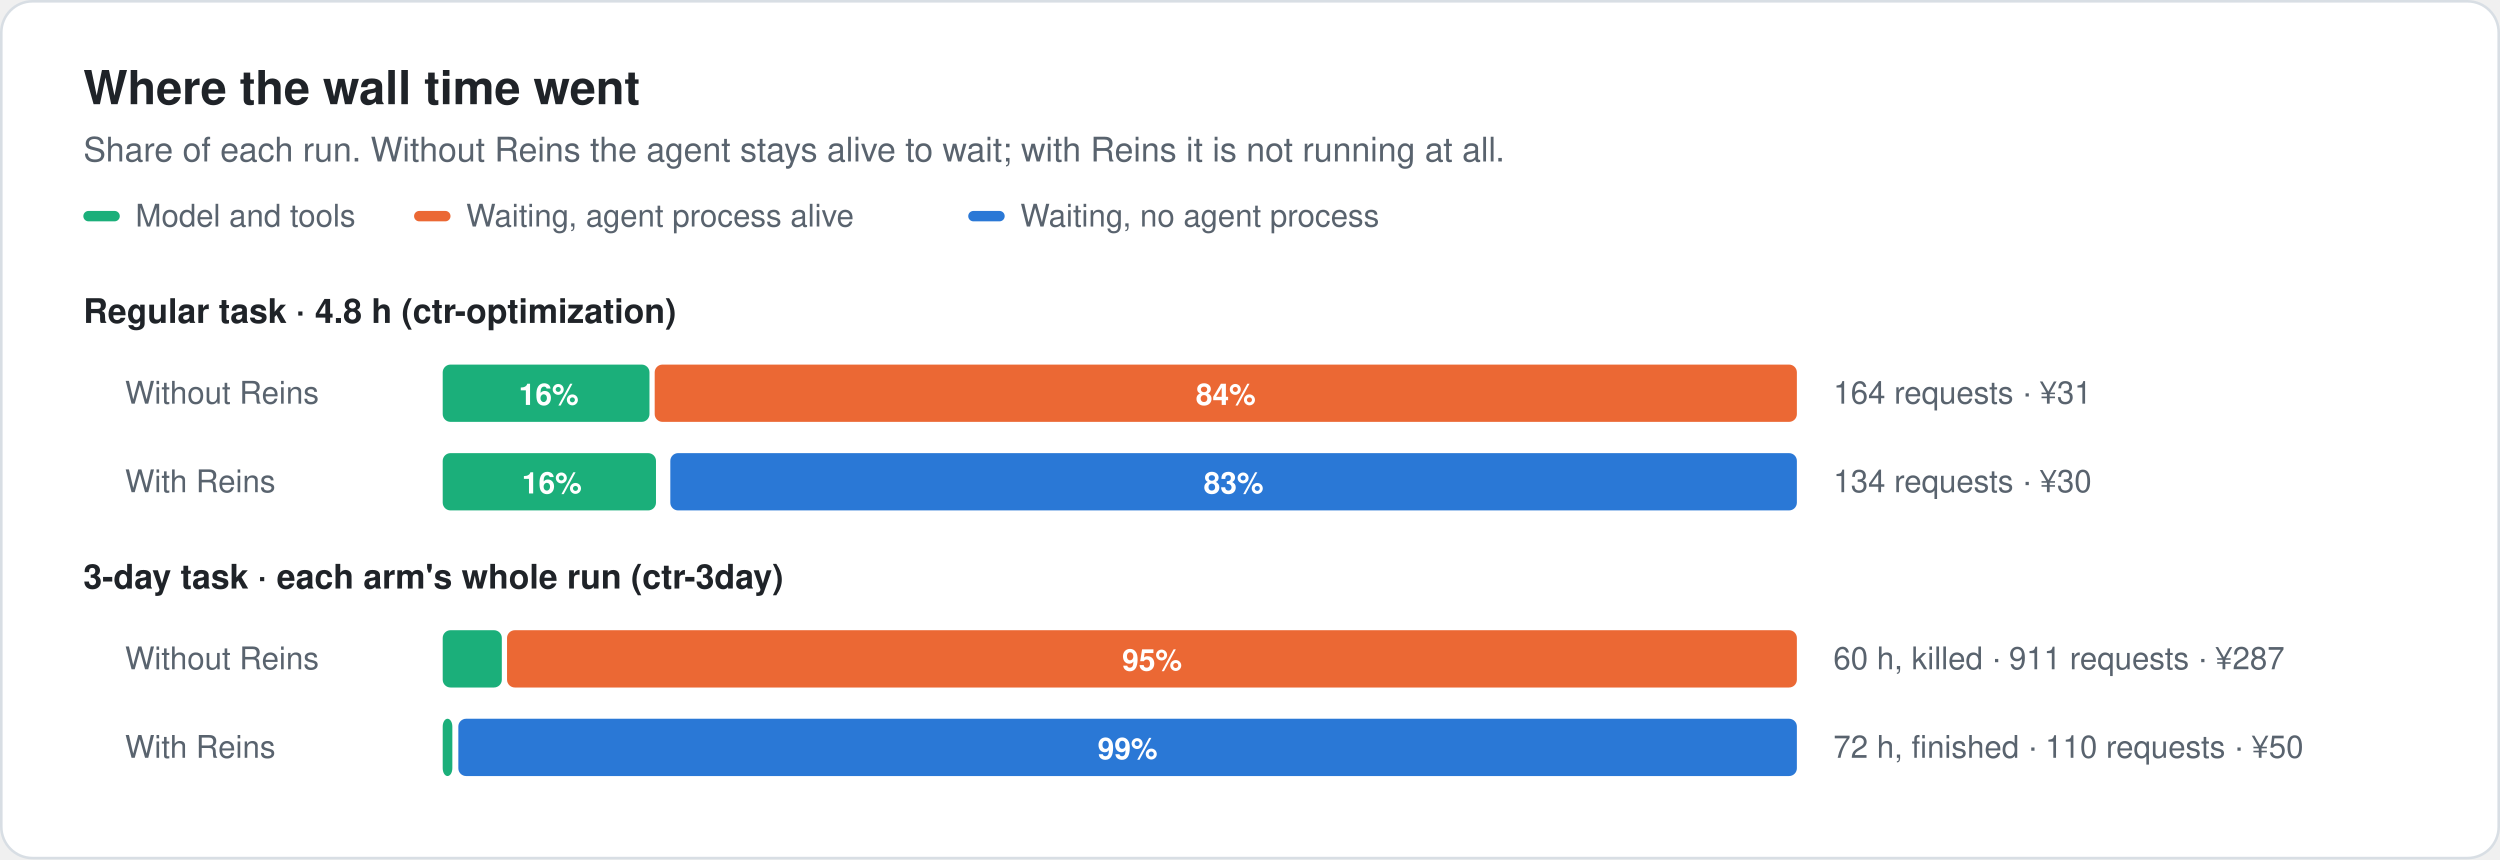
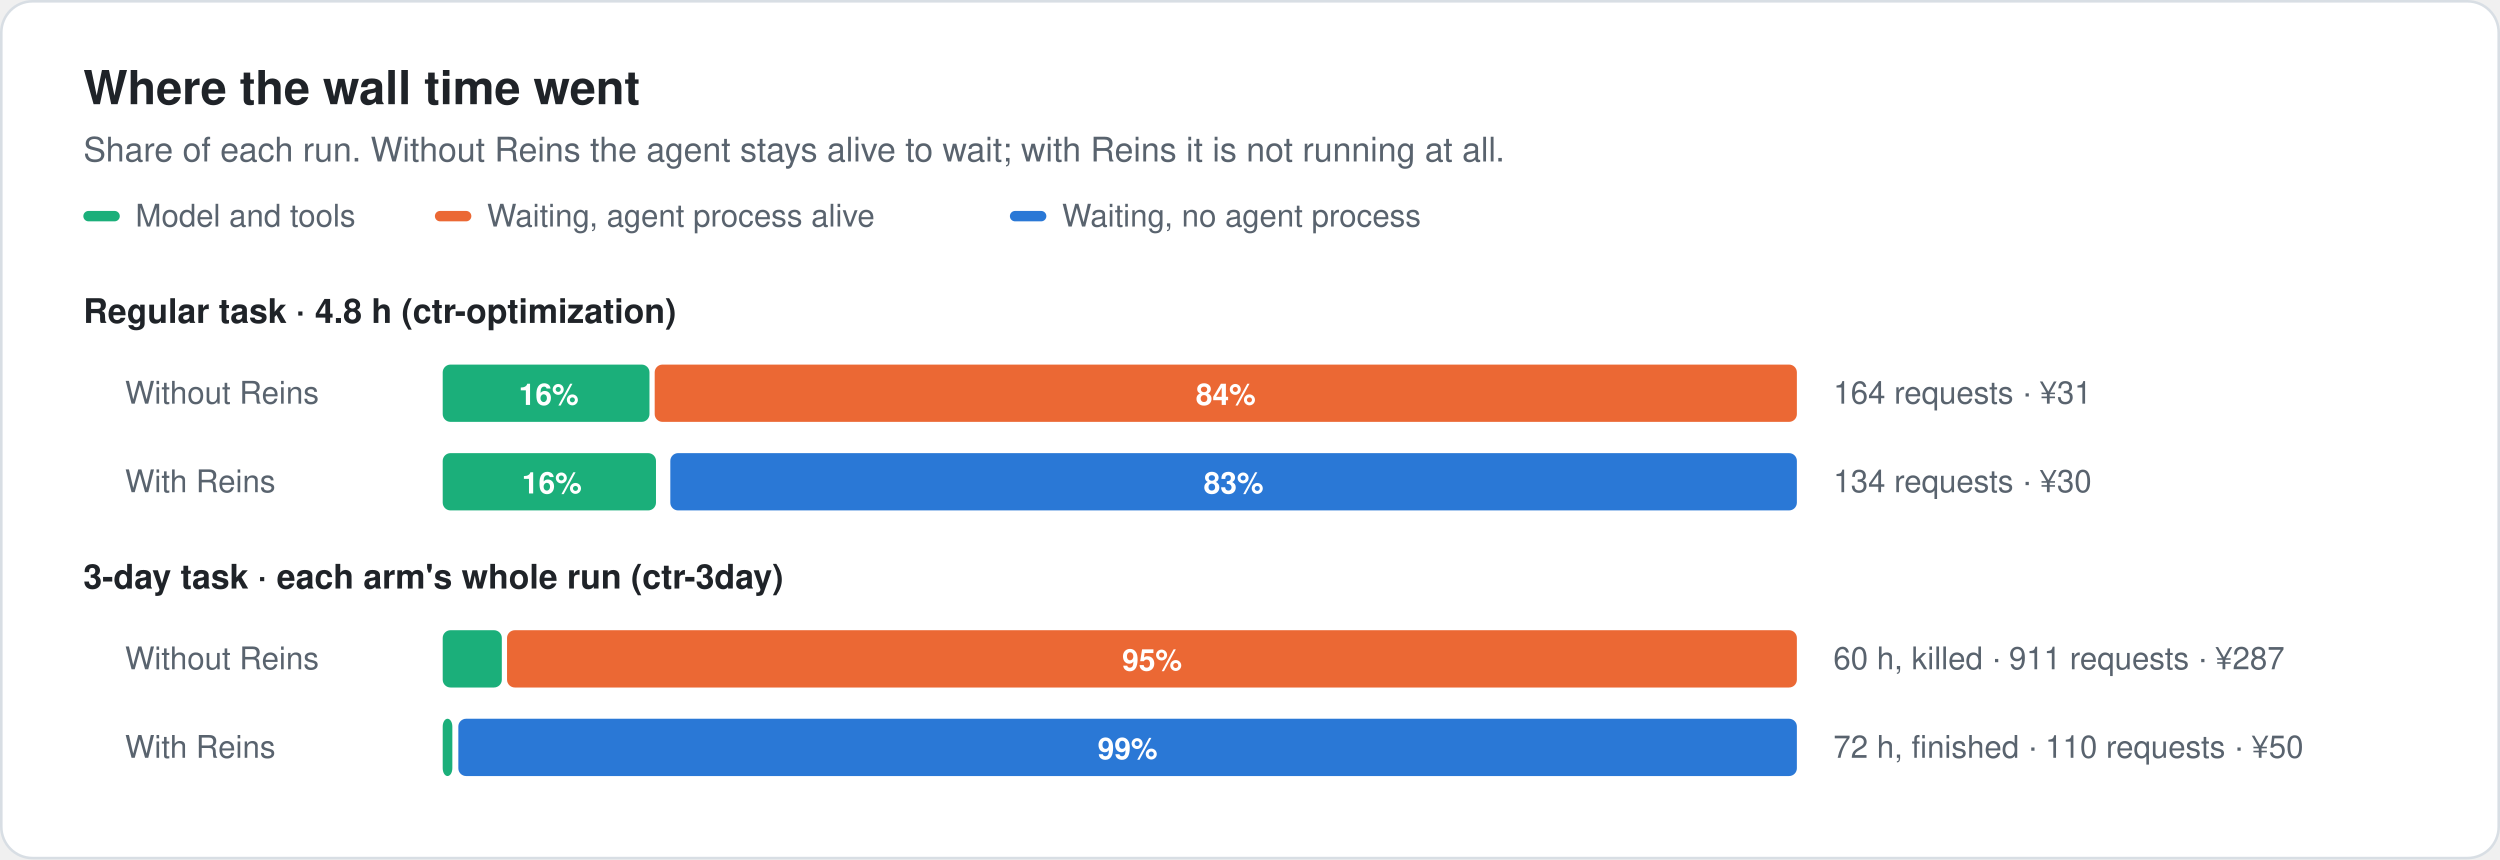
<svg xmlns="http://www.w3.org/2000/svg" width="960" height="330" viewBox="0 0 960 330" role="img" aria-labelledby="t d" font-family="system-ui, -apple-system, 'Segoe UI', Helvetica, Arial, sans-serif">
  <rect x="0.5" y="0.5" width="959" height="329" rx="12" fill="#ffffff" stroke="#d8dee4" />
  <text x="32" y="40" font-size="18" font-weight="650" fill="#1f2328">Where the wall time went</text>
  <text x="32" y="62" font-size="13" fill="#59636e">Share of each run. Without Reins the agent stays alive to wait; with Reins it is not running at all.</text>
  <rect x="32" y="81" width="14" height="4" rx="2" fill="#1baf7a" />
  <text x="52" y="87" font-size="12" fill="#59636e">Model and tools</text>
-   <rect x="159.0" y="81" width="14" height="4" rx="2" fill="#eb6834" />
-   <text x="179.0" y="87" font-size="12" fill="#59636e">Waiting, agent process alive</text>
-   <rect x="371.8" y="81" width="14" height="4" rx="2" fill="#2a78d6" />
-   <text x="391.8" y="87" font-size="12" fill="#59636e">Waiting, no agent process</text>
+   <rect x="167.0" y="81" width="14" height="4" rx="2" fill="#eb6834" />
+   <text x="187.0" y="87" font-size="12" fill="#59636e">Waiting, agent process alive</text>
+   <rect x="387.8" y="81" width="14" height="4" rx="2" fill="#2a78d6" />
+   <text x="407.8" y="87" font-size="12" fill="#59636e">Waiting, no agent process</text>
  <text x="32" y="124" font-size="13" font-weight="600" fill="#1f2328">Regular task · 4.8 h (ctr-optimization)</text>
  <text x="48" y="155" font-size="12" fill="#59636e">Without Reins</text>
  <rect x="170.0" y="140" width="79.4" height="22" rx="3" fill="#1baf7a" />
  <text x="210.7" y="155.5" font-size="11.5" font-weight="600" fill="#ffffff" text-anchor="middle">16%</text>
  <rect x="251.4" y="140" width="438.6" height="22" rx="3" fill="#eb6834" />
  <text x="470.7" y="155.5" font-size="11.5" font-weight="600" fill="#ffffff" text-anchor="middle">84%</text>
  <text x="704" y="155" font-size="12" fill="#59636e" style="font-variant-numeric: tabular-nums">164 requests · ¥31</text>
  <text x="48" y="189" font-size="12" fill="#59636e">With Reins</text>
  <rect x="170.0" y="174" width="81.9" height="22" rx="3" fill="#1baf7a" />
  <text x="211.9" y="189.5" font-size="11.5" font-weight="600" fill="#ffffff" text-anchor="middle">16%</text>
  <rect x="257.4" y="174" width="432.6" height="22" rx="3" fill="#2a78d6" />
  <text x="473.7" y="189.5" font-size="11.5" font-weight="600" fill="#ffffff" text-anchor="middle">83%</text>
  <text x="704" y="189" font-size="12" fill="#59636e" style="font-variant-numeric: tabular-nums">134 requests · ¥30</text>
  <text x="32" y="226" font-size="13" font-weight="600" fill="#1f2328">3-day task · each arm's whole run (ctr-3day)</text>
  <text x="48" y="257" font-size="12" fill="#59636e">Without Reins</text>
  <rect x="170.0" y="242" width="22.7" height="22" rx="3" fill="#1baf7a" />
  <rect x="194.7" y="242" width="495.3" height="22" rx="3" fill="#eb6834" />
  <text x="442.4" y="257.5" font-size="11.5" font-weight="600" fill="#ffffff" text-anchor="middle">95%</text>
  <text x="704" y="257" font-size="12" fill="#59636e" style="font-variant-numeric: tabular-nums">60 h, killed · 911 requests · ¥287</text>
  <text x="48" y="291" font-size="12" fill="#59636e">With Reins</text>
  <rect x="170.0" y="276" width="3.7" height="22" rx="3" fill="#1baf7a" />
  <rect x="176.0" y="276" width="514.0" height="22" rx="3" fill="#2a78d6" />
  <text x="433.0" y="291.5" font-size="11.5" font-weight="600" fill="#ffffff" text-anchor="middle">99%</text>
  <text x="704" y="291" font-size="12" fill="#59636e" style="font-variant-numeric: tabular-nums">72 h, finished · 110 requests · ¥50</text>
</svg>
